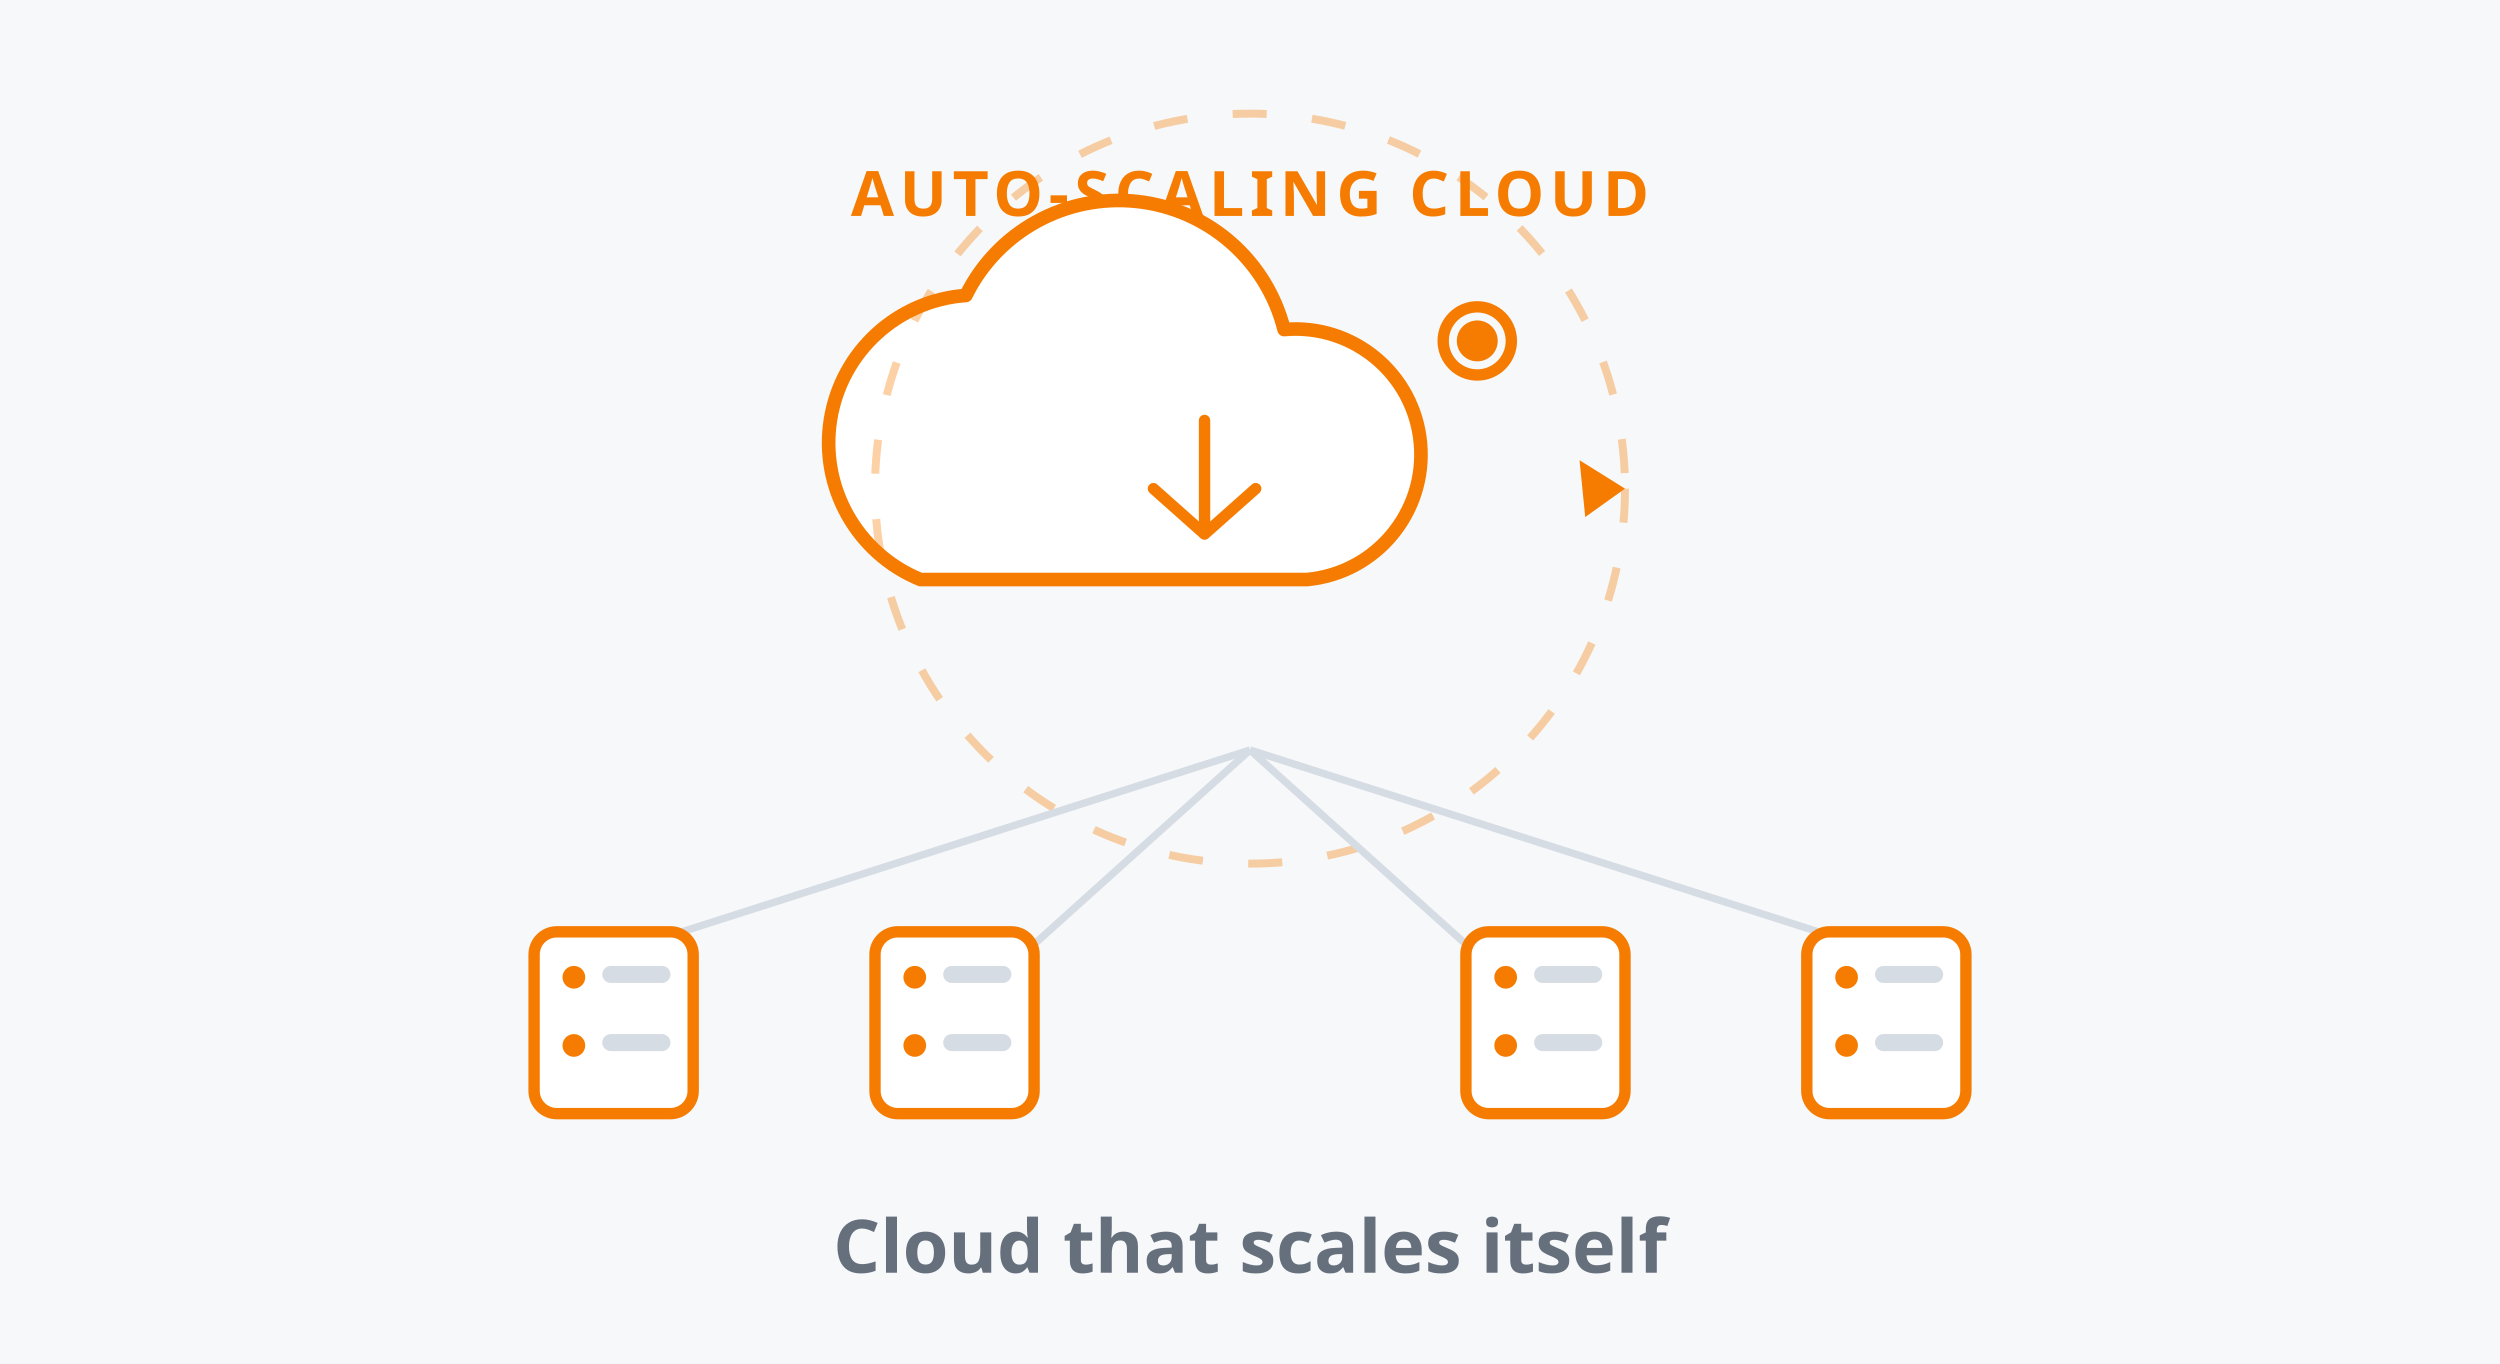
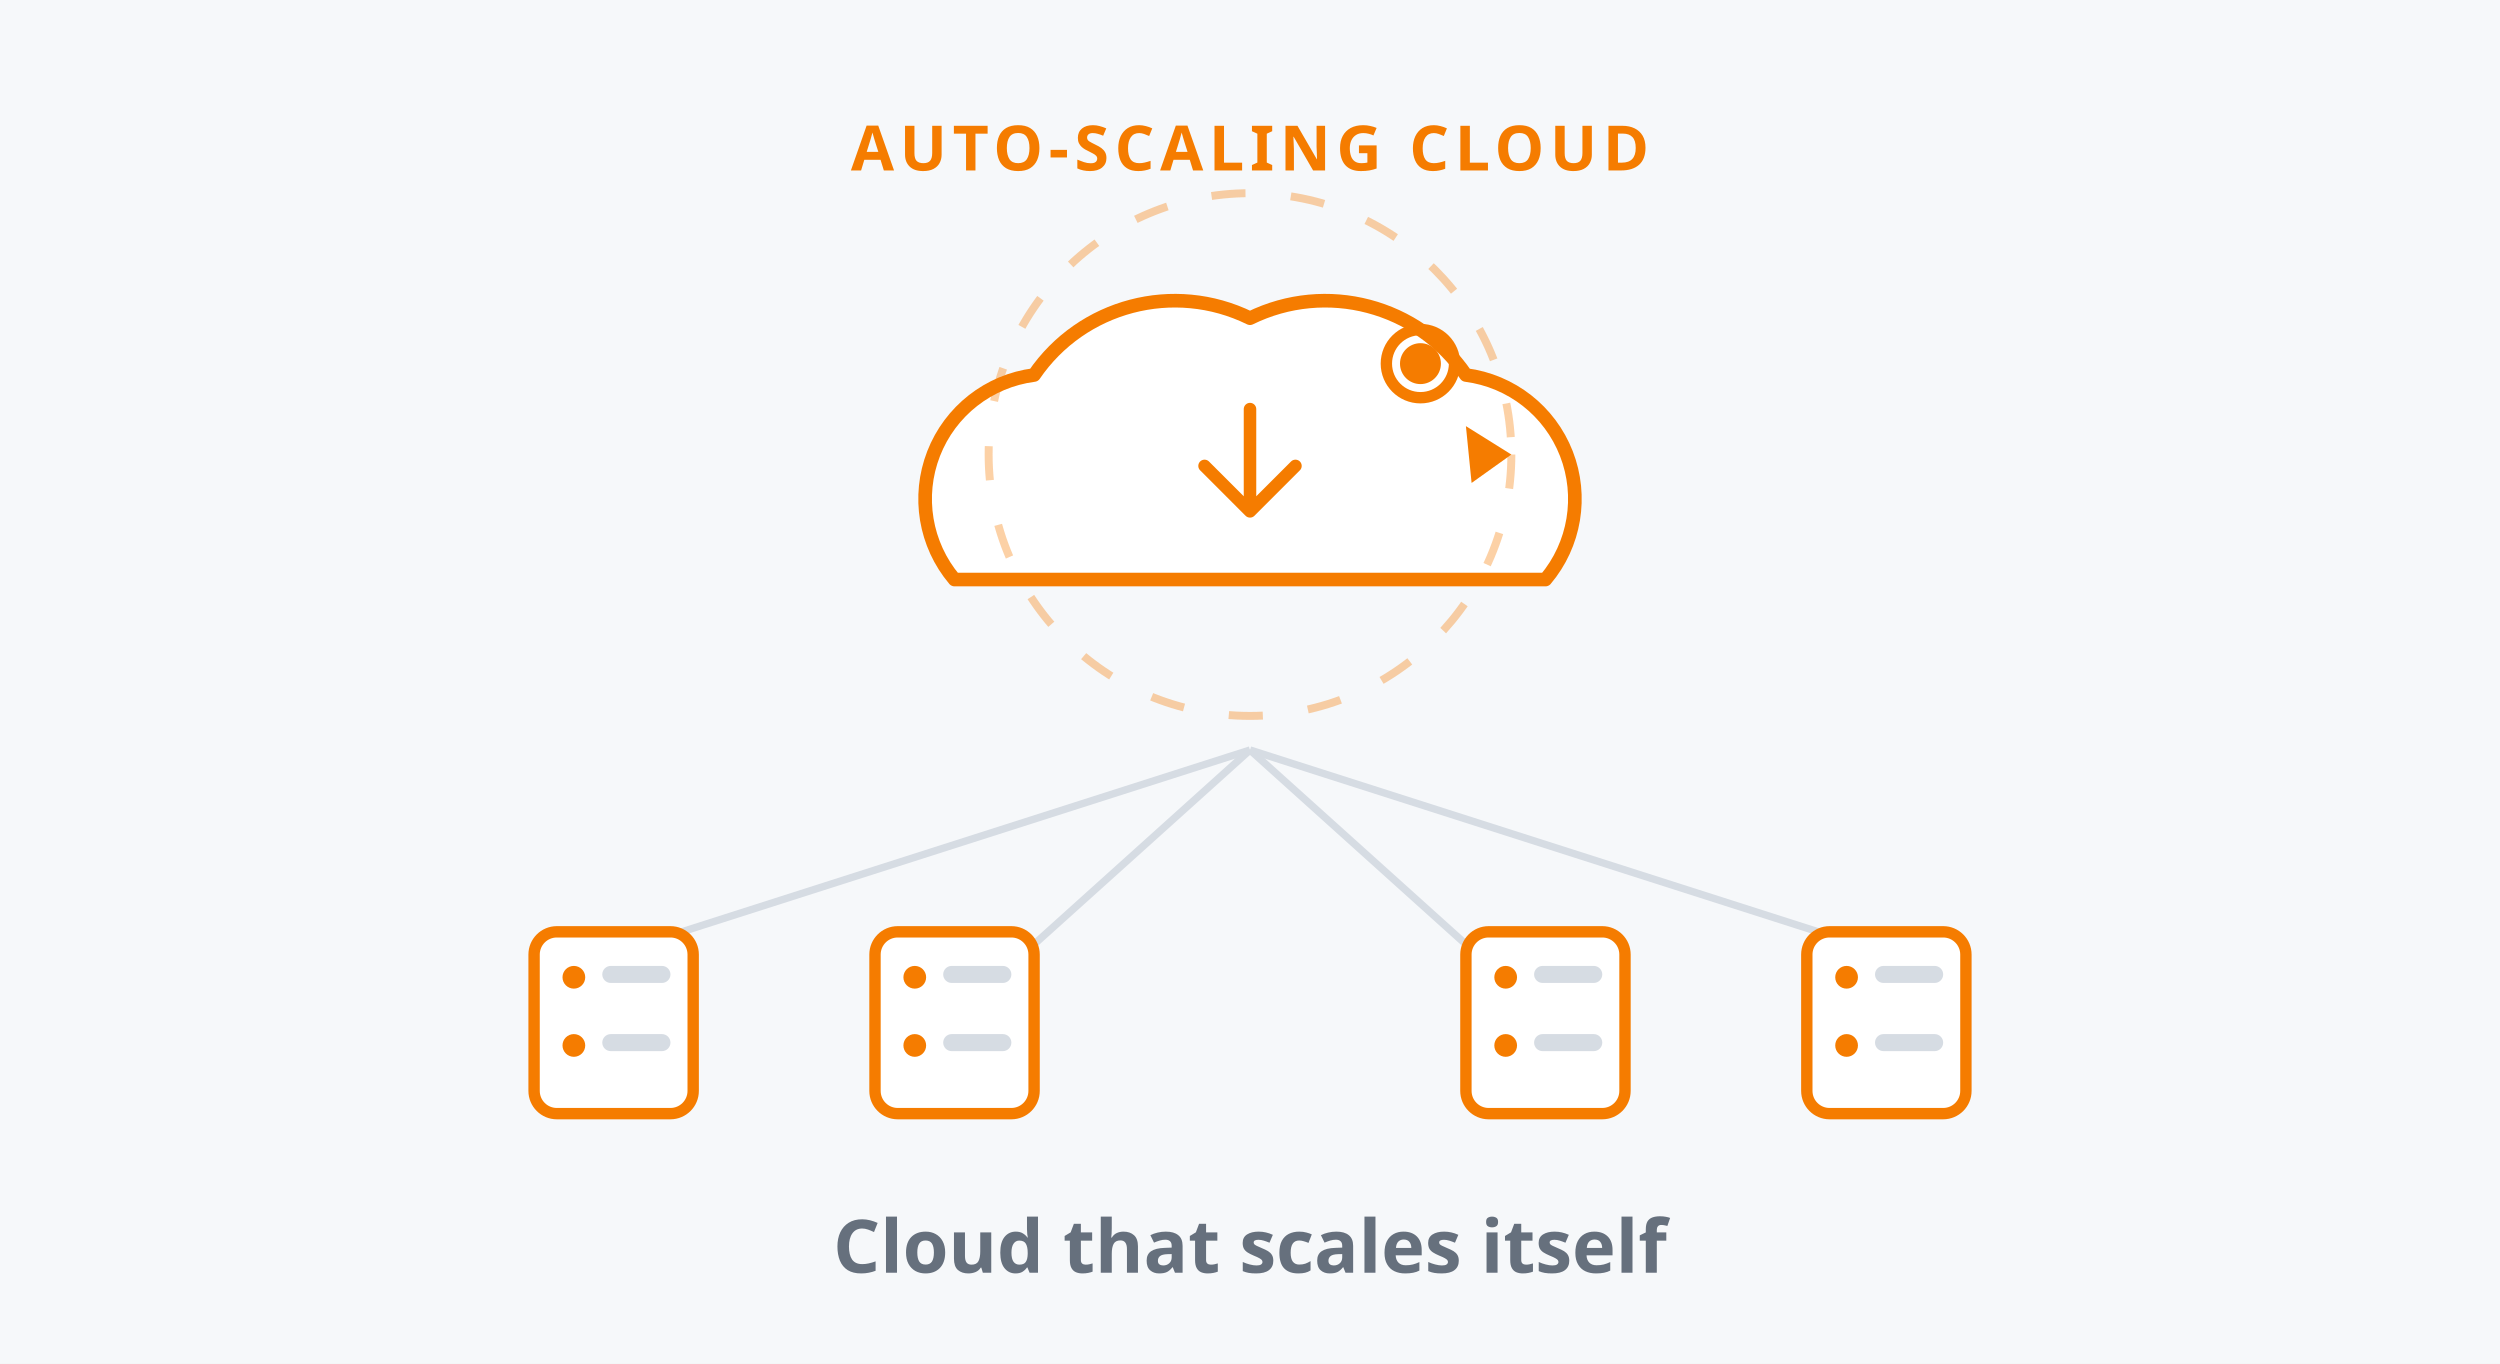
<svg xmlns="http://www.w3.org/2000/svg" viewBox="0 0 440 240" role="img">
  <style>
    .spin  { transform-box: fill-box; transform-origin: center; animation: spin 6s linear infinite; }
    .spinR { transform-box: fill-box; transform-origin: center; animation: spin 5s linear infinite reverse; }
    .flow  { animation: flow 1.6s linear infinite; }
    .pulse { animation: pulse 2.4s ease-in-out infinite; }
    .breathe { transform-box: fill-box; transform-origin: center; animation: breathe 3.4s ease-in-out infinite; }
    .ping  { transform-box: fill-box; transform-origin: center; animation: ping 2.6s ease-out infinite; }
    .blink { animation: blink 2.2s ease-in-out infinite; }
    .scale { transform-box: fill-box; transform-origin: bottom; animation: scaleup 3.4s ease-in-out infinite; }
    @keyframes spin    { to { transform: rotate(360deg); } }
    @keyframes flow    { to { stroke-dashoffset: -32; } }
    @keyframes pulse   { 0%,100% { opacity: .35; } 50% { opacity: 1; } }
    @keyframes breathe { 0%,100% { transform: scale(1); } 50% { transform: scale(1.04); } }
    @keyframes ping    { 0% { transform: scale(.5); opacity: .6; } 100% { transform: scale(2.2); opacity: 0; } }
    @keyframes blink   { 0%,100% { opacity: .2; } 50% { opacity: 1; } }
    @keyframes scaleup { 0%,100% { transform: scaleY(0.35); opacity: 0.4; } 50% { transform: scaleY(1); opacity: 1; } }
    @media (prefers-reduced-motion: reduce) {
      .spin,.spinR,.flow,.pulse,.breathe,.ping,.blink,.scale { animation: none; opacity: 1; }
    }
  </style>
  <rect x="0" y="0" width="440" height="240" fill="#f6f8fa" />
-   <text x="220" y="38" text-anchor="middle" font-family="'Sora','Segoe UI',system-ui,sans-serif" font-size="11" font-weight="700" letter-spacing="1" fill="#f57c00">AUTO-SCALING CLOUD</text>
+   <text x="220" y="30" text-anchor="middle" font-family="'Sora','Segoe UI',system-ui,sans-serif" font-size="11" font-weight="700" letter-spacing="1" fill="#f57c00">AUTO-SCALING CLOUD</text>
  <g transform="translate(220,86)">
    <g class="breathe">
-       <path d="M-58 16 a26 26 0 0 1 8 -50 a30 30 0 0 1 56 6 a22 22 0 0 1 4 44 Z" fill="#fff" stroke="#f57c00" stroke-width="2.4" stroke-linejoin="round" />
-       <path d="M-8 -8 v20 M-8 12 l-9 -8 M-8 12 l9 -8" fill="none" stroke="#f57c00" stroke-width="2" stroke-linecap="round" stroke-linejoin="round" transform="translate(0,-4)" />
+       <path d="M-52 16 a22 22 0 0 1 14 -36 a30 30 0 0 1 38 -10 a30 30 0 0 1 38 10 a22 22 0 0 1 14 36 Z" fill="#fff" stroke="#f57c00" stroke-width="2.4" stroke-linejoin="round" />
+       <path d="M0 -14 V4 M0 4 l-8 -8 M0 4 l8 -8" fill="none" stroke="#f57c00" stroke-width="2.2" stroke-linecap="round" stroke-linejoin="round" />
    </g>
-     <g transform="translate(40,-26)">
+     <g transform="translate(30,-22)">
      <circle r="6" fill="none" stroke="#f57c00" stroke-width="2" class="ping" />
      <circle r="3.6" fill="#f57c00" />
    </g>
  </g>
-   <g transform="translate(220,86)">
+   <g transform="translate(220,80)">
    <g>
      <animateTransform attributeName="transform" attributeType="XML" type="rotate" from="0 0 0" to="360 0 0" dur="7s" repeatCount="indefinite" />
-       <circle r="66" fill="none" stroke="#f57c00" stroke-opacity="0.35" stroke-width="1.4" stroke-dasharray="6 8" />
-       <path d="M66 0 l-8 -5 l1 10 z" fill="#f57c00" />
+       <circle r="46" fill="none" stroke="#f57c00" stroke-opacity="0.35" stroke-width="1.4" stroke-dasharray="6 8" />
+       <path d="M46 0 l-8 -5 l1 10 z" fill="#f57c00" />
    </g>
  </g>
  <g stroke="#d6dce3" stroke-width="1.3">
    <line x1="220" y1="132" x2="120" y2="164" />
    <line x1="220" y1="132" x2="180" y2="168" />
    <line x1="220" y1="132" x2="260" y2="168" />
    <line x1="220" y1="132" x2="320" y2="164" />
  </g>
  <g opacity="0">
    <rect x="-5" y="-4" width="10" height="8" rx="2" fill="#f57c00" />
    <animateMotion dur="2s" begin="0s" repeatCount="indefinite" path="M220 132 L120 164" calcMode="linear" />
    <animate attributeName="opacity" dur="2s" begin="0s" repeatCount="indefinite" values="0;1;1;0" keyTimes="0;0.14;0.8;1" />
  </g>
  <g opacity="0">
    <rect x="-5" y="-4" width="10" height="8" rx="2" fill="#f57c00" />
    <animateMotion dur="2s" begin="1s" repeatCount="indefinite" path="M220 132 L320 164" calcMode="linear" />
    <animate attributeName="opacity" dur="2s" begin="1s" repeatCount="indefinite" values="0;1;1;0" keyTimes="0;0.14;0.8;1" />
  </g>
  <g>
    <g transform="translate(108,196)" class="scale" style="animation-delay:0s">
      <rect x="-14" y="-32" width="28" height="32" rx="4" fill="#fff" stroke="#f57c00" stroke-width="2" />
      <circle cx="-7" cy="-24" r="2" fill="#f57c00" />
      <rect x="-2" y="-26" width="12" height="3" rx="1.5" fill="#d6dce3" />
      <circle cx="-7" cy="-12" r="2" fill="#f57c00" />
      <rect x="-2" y="-14" width="12" height="3" rx="1.5" fill="#d6dce3" />
    </g>
    <g transform="translate(168,196)" class="scale" style="animation-delay:0.5s">
      <rect x="-14" y="-32" width="28" height="32" rx="4" fill="#fff" stroke="#f57c00" stroke-width="2" />
      <circle cx="-7" cy="-24" r="2" fill="#f57c00" />
      <rect x="-2" y="-26" width="12" height="3" rx="1.5" fill="#d6dce3" />
      <circle cx="-7" cy="-12" r="2" fill="#f57c00" />
      <rect x="-2" y="-14" width="12" height="3" rx="1.5" fill="#d6dce3" />
    </g>
    <g transform="translate(272,196)" class="scale" style="animation-delay:1s">
      <rect x="-14" y="-32" width="28" height="32" rx="4" fill="#fff" stroke="#f57c00" stroke-width="2" />
      <circle cx="-7" cy="-24" r="2" fill="#f57c00" />
      <rect x="-2" y="-26" width="12" height="3" rx="1.5" fill="#d6dce3" />
      <circle cx="-7" cy="-12" r="2" fill="#f57c00" />
      <rect x="-2" y="-14" width="12" height="3" rx="1.5" fill="#d6dce3" />
    </g>
    <g transform="translate(332,196)" class="scale" style="animation-delay:1.5s">
      <rect x="-14" y="-32" width="28" height="32" rx="4" fill="#fff" stroke="#f57c00" stroke-width="2" />
      <circle cx="-7" cy="-24" r="2" fill="#f57c00" />
      <rect x="-2" y="-26" width="12" height="3" rx="1.5" fill="#d6dce3" />
      <circle cx="-7" cy="-12" r="2" fill="#f57c00" />
      <rect x="-2" y="-14" width="12" height="3" rx="1.5" fill="#d6dce3" />
    </g>
  </g>
  <text x="220" y="224" text-anchor="middle" font-family="'Sora','Segoe UI',system-ui,sans-serif" font-size="13" font-weight="600" fill="#66707d">Cloud that scales itself</text>
</svg>
